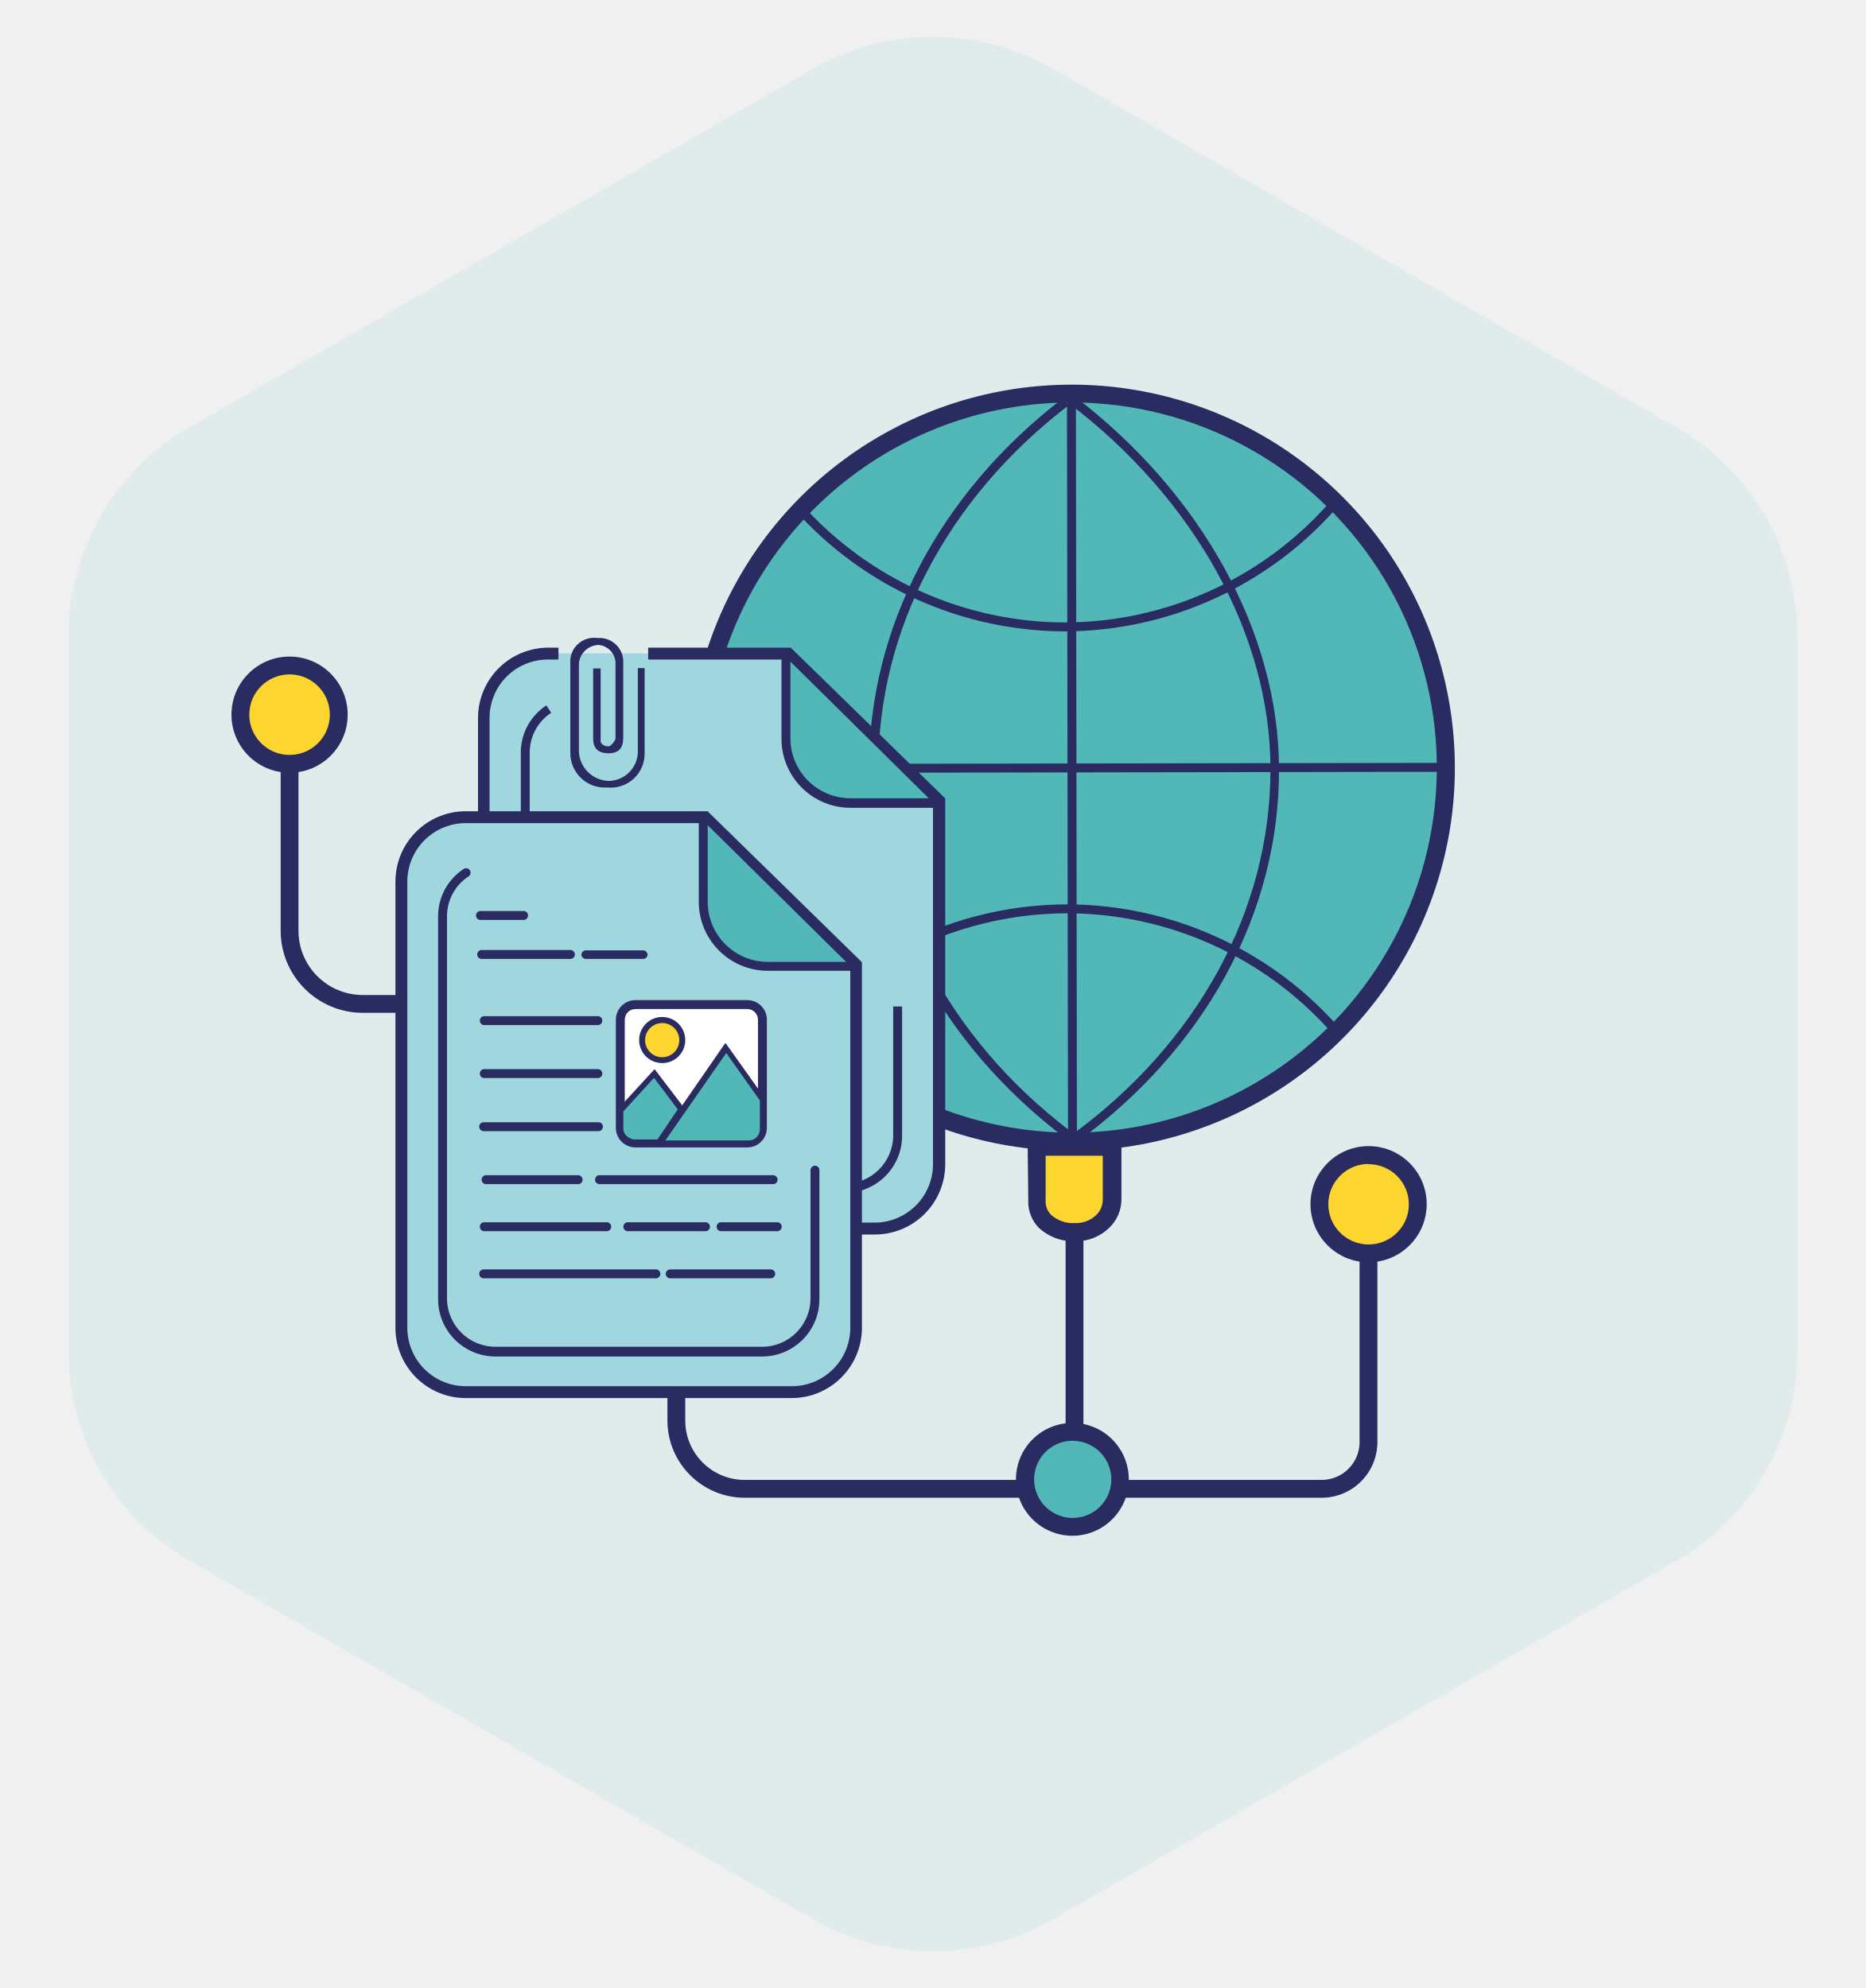
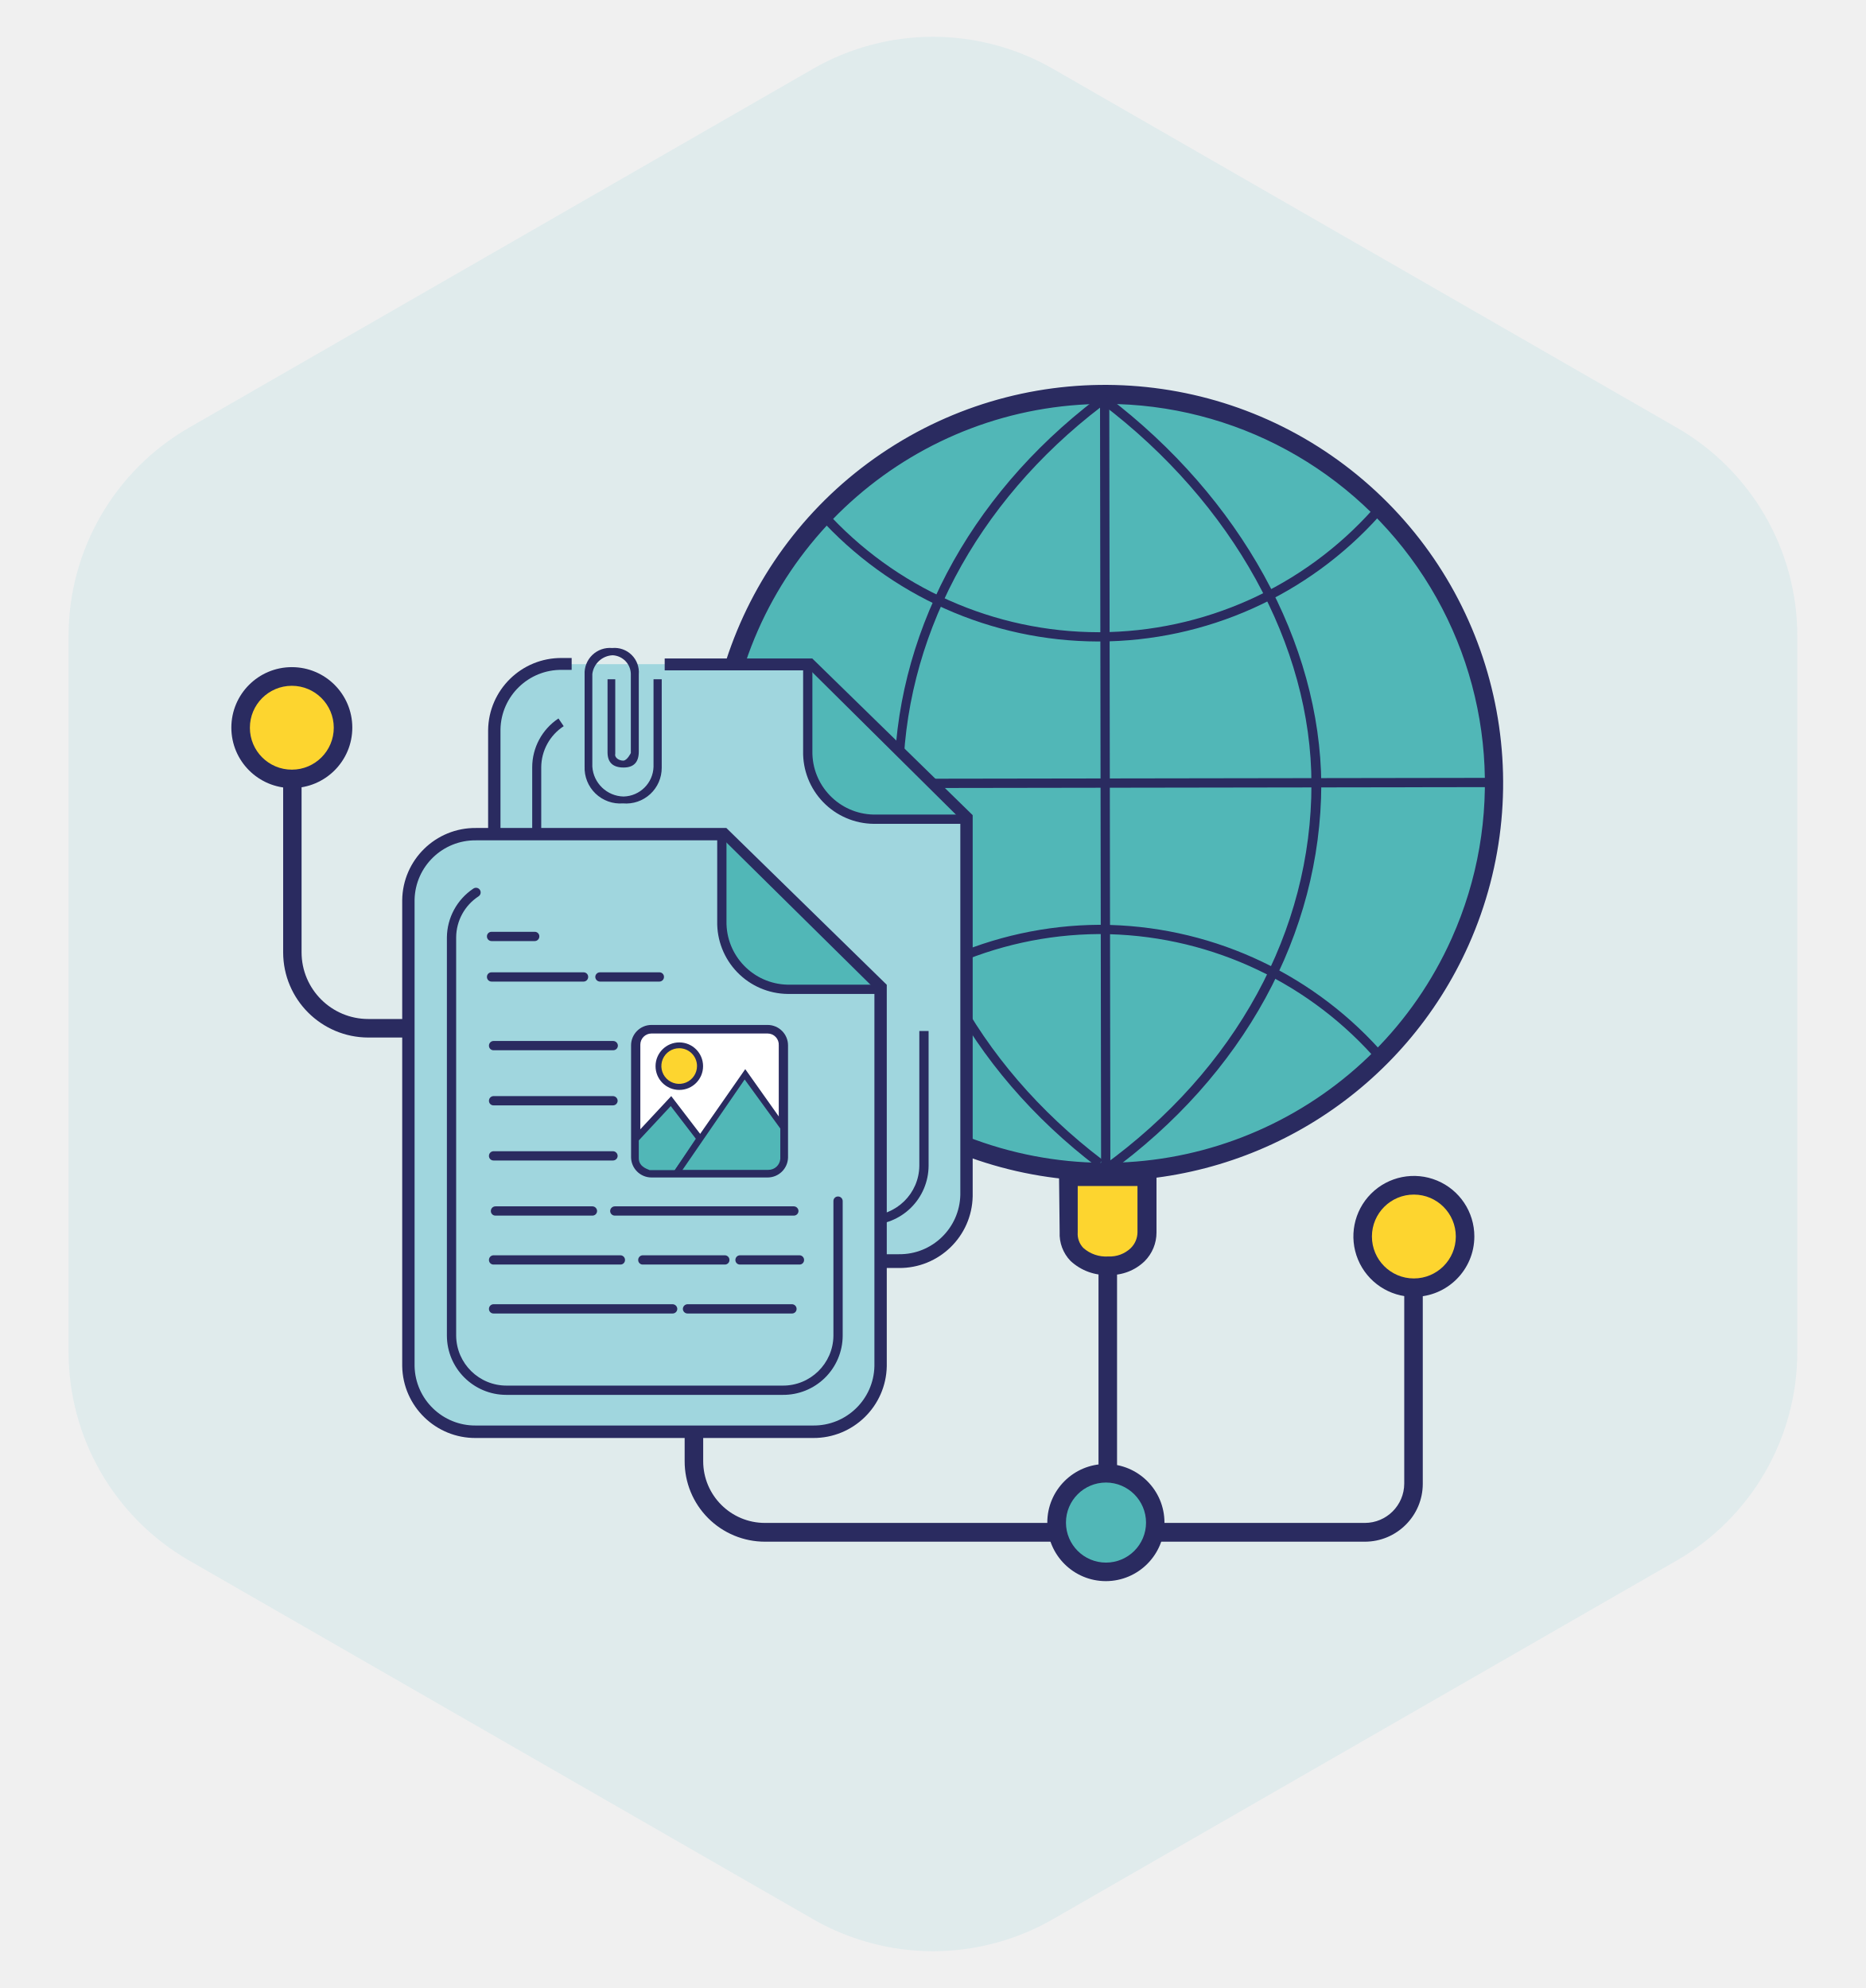
<svg xmlns="http://www.w3.org/2000/svg" viewBox="0 0 157.03 167.35">
  <defs>
    <style>.web_svg__cls-5{fill:#a0d6de}.web_svg__cls-2{fill:#51b7b7}.web_svg__cls-3{fill:#2a2b60}.web_svg__cls-4{fill:#fdd52f}</style>
  </defs>
-   <g id="web_svg__Web">
-     <path d="M151.26 113.81V53.54A20.24 20.24 0 0 0 141.12 36L88.61 5.79a20.25 20.25 0 0 0-20.18 0L15.91 36A20.24 20.24 0 0 0 5.77 53.54v60.27a20.27 20.27 0 0 0 10.14 17.55l52.52 30.2a20.25 20.25 0 0 0 20.18 0l52.51-30.2a20.27 20.27 0 0 0 10.14-17.55z" opacity=".2" fill="#a0d6de" />
-     <circle class="web_svg__cls-2" cx="90.22" cy="64.64" r="31.47" />
-     <path class="web_svg__cls-3" d="M90.2 96.88a32.25 32.25 0 1 1 29.44-19.11A32.31 32.31 0 0 1 90.2 96.88zm.06-63a30.73 30.73 0 1 0 28 43.24 30.73 30.73 0 0 0-28-43.24z" />
-     <path class="web_svg__cls-3" transform="rotate(-.08 93.06 64.523)" d="M89.84 33.17h.75v63.28h-.75z" />
-     <path class="web_svg__cls-3" d="M58.75 65.07l-.01-.75 62.46-.1v.75l-62.45.1zM67.64 86.81l-.56-.5a30.62 30.62 0 0 1 22.67-10.18h.06a30.58 30.58 0 0 1 22.64 10.1l-.56.5a29.81 29.81 0 0 0-22.08-9.85h-.06a29.89 29.89 0 0 0-22.11 9.93zM89.66 53.15A30.58 30.58 0 0 1 67 43.05l.55-.51a29.83 29.83 0 0 0 22.1 9.86 29.82 29.82 0 0 0 22.1-9.94l.56.5a30.59 30.59 0 0 1-22.6 10.19z" />
-     <path class="web_svg__cls-3" d="M90.48 96.25l-.44-.6c10.75-7.79 16.9-19.06 16.88-30.93 0-11.22-6.37-22.73-17-30.8l.45-.6c10.79 8.21 17.25 20 17.27 31.4.05 12.11-6.22 23.61-17.16 31.53z" />
-     <path class="web_svg__cls-3" d="M89.58 95.75c-10.42-7.93-16.42-19.26-16.44-31.08s5.93-23.18 16.33-31.15l.46.6c-10.22 7.83-16.06 19-16 30.55S79.8 87.37 90 95.16zM89.68 99.77h1.5v25.56h-1.5z" />
-     <path class="web_svg__cls-3" d="M111.24 126.08H62.68a6.51 6.51 0 0 1-6.51-6.5V85.26H30.52a6.92 6.92 0 0 1-6.9-6.91V61.5h1.5v16.85a5.41 5.41 0 0 0 5.4 5.41h27.15v35.82a5 5 0 0 0 5 5h48.56a3.19 3.19 0 0 0 3.19-3.18v-16.54h1.5v16.54a4.69 4.69 0 0 1-4.68 4.68z" />
-     <circle class="web_svg__cls-2" cx="90.28" cy="124.54" r="3.99" />
-     <path class="web_svg__cls-3" d="M90.28 129.28a4.75 4.75 0 1 1 4.72-4.74 4.75 4.75 0 0 1-4.72 4.74zm0-8a3.25 3.25 0 1 0 3.25 3.25 3.25 3.25 0 0 0-3.25-3.24z" />
-     <path class="web_svg__cls-4" d="M87.24 96.54l.05 4.5c-.05 1.61 1.25 2.7 3.23 2.7a2.88 2.88 0 0 0 3.11-2.7v-4.5z" />
-     <path class="web_svg__cls-3" d="M90.52 104.49a4.28 4.28 0 0 1-3.11-1.15 3.12 3.12 0 0 1-.87-2.33l-.06-5.22h7.9V101a3.33 3.33 0 0 1-1 2.33 4 4 0 0 1-2.86 1.16zM88 97.29V101a1.61 1.61 0 0 0 .45 1.26 2.77 2.77 0 0 0 2 .7 2.47 2.47 0 0 0 1.81-.68 1.81 1.81 0 0 0 .55-1.26v-3.73z" />
-     <circle class="web_svg__cls-4" cx="115.18" cy="101.37" r="4.14" />
-     <path class="web_svg__cls-3" d="M115.18 106.26a4.89 4.89 0 1 1 4.89-4.89 4.9 4.9 0 0 1-4.89 4.89zm0-8.28a3.39 3.39 0 1 0 3.39 3.39 3.39 3.39 0 0 0-3.39-3.37z" />
-     <path class="web_svg__cls-5" d="M47 55h-.79a5.43 5.43 0 0 0-5.47 5.35v37.7a5.43 5.43 0 0 0 5.47 5.35h27.31A5.43 5.43 0 0 0 79 98.07V67.42L66.3 55H54.55" />
-     <path class="web_svg__cls-3" d="M73.52 103.92H46.23a5.92 5.92 0 0 1-6-5.85v-37.7a5.92 5.92 0 0 1 6-5.85H47v1h-.8a4.91 4.91 0 0 0-5 4.85v37.7a4.92 4.92 0 0 0 5 4.85h27.32a4.92 4.92 0 0 0 5-4.85V67.63L66.1 55.52H54.55v-1h12l13 12.69v30.86a5.92 5.92 0 0 1-6.03 5.85z" />
-     <path class="web_svg__cls-2" d="M66.14 55.32v6.73a5.45 5.45 0 0 0 5.33 5.53h7.08" />
-     <path class="web_svg__cls-3" d="M78.55 68h-7.08a5.81 5.81 0 0 1-5.7-5.9v-6.78h.75v6.73a5.06 5.06 0 0 0 5 5.15h7.08zM71.06 100.42H48.69a4.82 4.82 0 0 1-4.86-4.78V63.38a4.74 4.74 0 0 1 2.15-4l.41.62a4 4 0 0 0-1.81 3.34v32.3a4.07 4.07 0 0 0 4.11 4h22.37a4.07 4.07 0 0 0 4.11-4V84.73h.75v10.91a4.82 4.82 0 0 1-4.86 4.78z" />
-     <path class="web_svg__cls-3" d="M53.68 56.24v7.09a2.49 2.49 0 0 1-2.43 2.41 2.59 2.59 0 0 1-2.53-2.43v-7.49a1.73 1.73 0 0 1 1.64-1.53 1.56 1.56 0 0 1 1.44 1.51v6.42s-.3.61-.62.61-.71-.22-.63-.56v-6h-.63v5.92c0 .84.46 1.22 1.3 1.22s1.23-.43 1.23-1.28v-6.28a2 2 0 0 0-2.16-2.14A2 2 0 0 0 48 55.87v7.42a2.9 2.9 0 0 0 3.11 3 2.85 2.85 0 0 0 3.14-2.91v-7.14z" />
-     <circle class="web_svg__cls-4" cx="24.37" cy="60.16" r="4.14" />
-     <path class="web_svg__cls-3" d="M24.37 65.05a4.89 4.89 0 1 1 4.89-4.89 4.89 4.89 0 0 1-4.89 4.89zm0-8.28a3.39 3.39 0 1 0 3.39 3.39 3.39 3.39 0 0 0-3.39-3.39z" />
-     <path class="web_svg__cls-5" d="M47.59 68.79h11.76L72 81.19v30.65a5.44 5.44 0 0 1-5.48 5.35H39.28a5.43 5.43 0 0 1-5.48-5.35v-37.7a5.43 5.43 0 0 1 5.48-5.35h8.31z" />
-     <path class="web_svg__cls-3" d="M66.56 117.69H39.28a5.92 5.92 0 0 1-6-5.85v-37.7a5.92 5.92 0 0 1 6-5.85h20.27L72.54 81v30.86a5.92 5.92 0 0 1-5.98 5.83zm-27.28-48.4a4.92 4.92 0 0 0-5 4.85v37.7a4.92 4.92 0 0 0 5 4.85h27.28a4.92 4.92 0 0 0 5-4.85V81.4L59.14 69.29z" />
-     <path class="web_svg__cls-2" d="M59.19 69.1v6.73a5.44 5.44 0 0 0 5.32 5.52h7.08" />
-     <path class="web_svg__cls-3" d="M71.59 81.72h-7.08a5.81 5.81 0 0 1-5.7-5.9V69.1h.75v6.72a5.06 5.06 0 0 0 5 5.15h7.08zM64.1 114.19H41.74a4.83 4.83 0 0 1-4.87-4.78V77.15a4.76 4.76 0 0 1 2.15-4 .37.37 0 0 1 .42.62 4 4 0 0 0-1.82 3.34v32.26a4.08 4.08 0 0 0 4.12 4H64.1a4.07 4.07 0 0 0 4.11-4V98.5a.38.38 0 0 1 .38-.37.37.37 0 0 1 .37.37v10.91a4.82 4.82 0 0 1-4.86 4.78z" />
-     <path class="web_svg__cls-3" d="M50.37 95.22H40.7a.38.38 0 0 1-.37-.38.37.37 0 0 1 .37-.37h9.67a.37.37 0 0 1 .37.37.38.38 0 0 1-.37.38zM48.71 99.68h-7.86a.38.38 0 0 1 0-.75h7.86a.38.38 0 0 1 0 .75zM65 99.68H50.52a.38.38 0 1 1 0-.75H65a.38.38 0 1 1 0 .75zM59.43 103.64h-6.65a.38.38 0 0 1 0-.75h6.65a.38.38 0 0 1 0 .75zM65.47 103.64h-4.84a.38.38 0 0 1 0-.75h4.84a.38.38 0 0 1 0 .75zM51 103.64H40.7a.38.38 0 0 1 0-.75H51a.38.38 0 1 1 0 .75zM64.86 107.61h-8.45a.38.38 0 0 1-.38-.38.37.37 0 0 1 .38-.37h8.45a.37.37 0 0 1 .38.37.38.38 0 0 1-.38.38zM55.2 107.61H40.7a.38.38 0 0 1-.37-.38.37.37 0 0 1 .37-.37h14.5a.36.36 0 0 1 .37.37.37.37 0 0 1-.37.38zM50.37 90.75H40.7a.38.38 0 0 1 0-.75h9.67a.38.38 0 0 1 0 .75zM50.37 86.29H40.7a.38.38 0 0 1 0-.75h9.67a.38.38 0 0 1 0 .75z" />
-     <rect x="52.21" y="84.57" width="11.96" height="11.65" rx="1.27" ry="1.27" fill="#fff" />
-     <path class="web_svg__cls-3" d="M62.89 96.59h-9.41a1.65 1.65 0 0 1-1.65-1.65v-9.1a1.65 1.65 0 0 1 1.65-1.65h9.41a1.65 1.65 0 0 1 1.65 1.65v9.1a1.65 1.65 0 0 1-1.65 1.65zm-9.41-11.65a.9.9 0 0 0-.9.9v9.1a.9.9 0 0 0 .9.9h9.41a.9.9 0 0 0 .9-.9v-9.1a.9.9 0 0 0-.9-.9z" />
-     <circle class="web_svg__cls-4" cx="55.74" cy="87.56" r="1.69" />
-     <path class="web_svg__cls-3" d="M55.74 89.49a1.94 1.94 0 1 1 1.93-1.93 1.93 1.93 0 0 1-1.93 1.93zm0-3.37a1.44 1.44 0 1 0 1.43 1.44 1.44 1.44 0 0 0-1.43-1.44z" />
-     <path class="web_svg__cls-2" d="M52.21 93.46l2.86-3.07 2.31 3-1.87 2.8h-2.22S52.21 96 52.21 95z" />
-     <path class="web_svg__cls-3" d="M55.64 96.47h-2.35A1.47 1.47 0 0 1 52 95v-1.64L55.09 90l2.6 3.41zm-3.18-2.91V95c0 .76.83.91.87.92h2l1.71-2.53-2-2.66z" />
-     <path class="web_svg__cls-2" d="M64.13 92.5l-3-4.27-5.56 8H63a1.19 1.19 0 0 0 1.21-1.15v-2.57z" />
-     <path class="web_svg__cls-3" d="M63 96.47h-7.95l6-8.68 3.19 4.48h.14v2.78A1.43 1.43 0 0 1 63 96.47zM56 96h7a.93.93 0 0 0 .95-.9v-2.46l-2.83-4zM54.13 80.72H49.3a.37.37 0 0 1-.37-.37.38.38 0 0 1 .37-.35h4.83a.38.38 0 0 1 .37.38.37.37 0 0 1-.37.34zM44 77.44h-3.5a.38.38 0 1 1 0-.75H44a.38.38 0 1 1 0 .75zM48 80.72h-7.46a.37.37 0 0 1-.38-.37.38.38 0 0 1 .38-.38H48a.38.38 0 0 1 .38.38.37.37 0 0 1-.38.37z" />
+   <g id="first_group">
+     <path id="web_svg___g_" data-name="&lt;g&gt;" d="M151.26 113.81V53.54A20.24 20.24 0 0 0 141.12 36L88.61 5.79a20.25 20.25 0 0 0-20.18 0L15.91 36A20.24 20.24 0 0 0 5.77 53.54v60.27a20.27 20.27 0 0 0 10.14 17.55l52.52 30.2a20.25 20.25 0 0 0 20.18 0l52.51-30.2a20.27 20.27 0 0 0 10.14-17.55z" opacity=".2" fill="#a0d6de" />
+     <g id="web_svg__icon">
+       <circle class="web_svg__cls-2" cx="93.01" cy="65.91" r="32.71" />
+       <path class="web_svg__cls-3" d="M93 99.42a33.51 33.51 0 1 1 30.6-19.87A33.54 33.54 0 0 1 93 99.42zM93.05 34a31.94 31.94 0 1 0 29.12 45 31.93 31.93 0 0 0-29.12-45z" />
+       <path class="web_svg__cls-3" transform="rotate(-.08 93.06 64.523)" d="M92.62 33.2h.78v65.78h-.78z" />
+       <path class="web_svg__cls-3" d="M60.3 66.36l-.01-.78 64.93-.1v.78l-64.92.1zM69.54 89l-.54-.56a31.82 31.82 0 0 1 23.52-10.59h.06a31.81 31.81 0 0 1 23.54 10.5l-.58.52a31 31 0 0 0-23-10.24h-.06A31 31 0 0 0 69.54 89zM92.42 54a31.78 31.78 0 0 1-23.54-10.5l.58-.52a31 31 0 0 0 23 10.24h.06a31 31 0 0 0 23-10.32l.58.52A31.78 31.78 0 0 1 92.48 54z" />
+       <path class="web_svg__cls-3" d="M93.28 98.77l-.46-.63C104 90.05 110.39 78.33 110.37 66c0-11.67-6.62-23.64-17.64-32l.47-.62c11.22 8.54 17.92 20.74 18 32.65-.03 12.56-6.54 24.5-17.92 32.74z" />
+       <path class="web_svg__cls-3" d="M92.35 98.25C81.51 90 75.28 78.23 75.26 65.94s6.16-24.09 17-32.37l.48.62C82.09 42.32 76 53.89 76 65.94s6.14 23.59 16.78 31.69zM92.45 102.43h1.56V129h-1.56z" />
+       <path class="web_svg__cls-3" d="M114.86 129.78H64.38a6.76 6.76 0 0 1-6.76-6.78V87.34H31a7.18 7.18 0 0 1-7.17-7.17V62.65h1.55v17.52A5.62 5.62 0 0 0 31 85.78h28.18V123a5.2 5.2 0 0 0 5.2 5.2h50.48a3.32 3.32 0 0 0 3.32-3.31v-17.17h1.56v17.19a4.88 4.88 0 0 1-4.88 4.87z" />
+       <circle class="web_svg__cls-2" cx="93.08" cy="128.17" r="4.15" />
+       <path class="web_svg__cls-3" d="M93.08 133.1a4.93 4.93 0 1 1 4.92-4.93 4.94 4.94 0 0 1-4.92 4.93zm0-8.3a3.37 3.37 0 1 0 3.37 3.37 3.38 3.38 0 0 0-3.37-3.37z" />
+       <path class="web_svg__cls-4" d="M89.91 99.06v4.68c0 1.68 1.3 2.81 3.36 2.81a3 3 0 0 0 3.23-2.8v-4.69z" />
+       <path class="web_svg__cls-3" d="M93.32 107.33a4.44 4.44 0 0 1-3.23-1.19 3.27 3.27 0 0 1-.91-2.42l-.06-5.43h8.21v5.46a3.41 3.41 0 0 1-1 2.42 4.14 4.14 0 0 1-3.01 1.16zm-2.62-7.49v3.89a1.71 1.71 0 0 0 .47 1.32 2.88 2.88 0 0 0 2.11.72 2.56 2.56 0 0 0 1.88-.7 1.89 1.89 0 0 0 .57-1.32v-3.91z" />
+       <circle class="web_svg__cls-4" cx="118.96" cy="104.09" r="4.31" />
+       <path class="web_svg__cls-3" d="M119 109.17a5.09 5.09 0 1 1 5.08-5.08 5.09 5.09 0 0 1-5.08 5.08zm0-8.61a3.53 3.53 0 1 0 3.52 3.53 3.53 3.53 0 0 0-3.52-3.53z" />
+       <path class="web_svg__cls-5" d="M48.11 55.91h-.82a5.64 5.64 0 0 0-5.69 5.56v39.19a5.64 5.64 0 0 0 5.69 5.56h28.36a5.64 5.64 0 0 0 5.69-5.56V68.8L68.15 55.91H55.93" />
+       <path class="web_svg__cls-3" d="M75.65 106.74H47.29a6.15 6.15 0 0 1-6.21-6.08V61.47a6.15 6.15 0 0 1 6.21-6.08h.82v1h-.82a5.11 5.11 0 0 0-5.17 5v39.19a5.11 5.11 0 0 0 5.17 5h28.36a5.11 5.11 0 0 0 5.17-5V69L67.94 56.43h-12v-1h12.42l13.5 13.19v32.08a6.16 6.16 0 0 1-6.21 6.04z" />
+       <path class="web_svg__cls-2" d="M68 56.23v7A5.66 5.66 0 0 0 73.52 69h7.36" />
+       <path class="web_svg__cls-3" d="M80.88 69.35h-7.36a6 6 0 0 1-5.93-6.13v-7h.78v7a5.26 5.26 0 0 0 5.15 5.35h7.36zM73.09 103.11H49.84a5 5 0 0 1-5.05-5V64.6A4.94 4.94 0 0 1 47 60.48l.44.65a4.16 4.16 0 0 0-1.89 3.47v33.54a4.24 4.24 0 0 0 4.27 4.19h23.27a4.24 4.24 0 0 0 4.28-4.19V86.79h.78v11.35a5 5 0 0 1-5.06 4.97z" />
+       <path class="web_svg__cls-3" d="M55 57.18v7.37a2.58 2.58 0 0 1-2.52 2.5 2.69 2.69 0 0 1-2.63-2.52v-7.79a1.8 1.8 0 0 1 1.71-1.58 1.61 1.61 0 0 1 1.53 1.56v6.67s-.31.64-.64.64-.75-.23-.67-.58v-6.27h-.65v6.15c0 .88.48 1.28 1.35 1.28s1.28-.46 1.28-1.34v-6.5a2.05 2.05 0 0 0-2.24-2.22 2.13 2.13 0 0 0-2.32 2.24v7.72a3 3 0 0 0 3.23 3.12 3 3 0 0 0 3.26-3v-7.45z" />
+       <circle class="web_svg__cls-4" cx="24.56" cy="61.25" r="4.31" />
+       <path class="web_svg__cls-3" d="M24.56 66.34a5.09 5.09 0 1 1 5.09-5.09 5.09 5.09 0 0 1-5.09 5.09zm0-8.61a3.53 3.53 0 1 0 3.53 3.52 3.53 3.53 0 0 0-3.53-3.52z" />
+       <path class="web_svg__cls-5" d="M48.7 70.22h12.22l13.19 12.9V115a5.64 5.64 0 0 1-5.69 5.56H40.06a5.64 5.64 0 0 1-5.69-5.56V75.78a5.65 5.65 0 0 1 5.69-5.56h8.64z" />
+       <path class="web_svg__cls-3" d="M68.42 121.05H40.06a6.15 6.15 0 0 1-6.21-6.05V75.78a6.15 6.15 0 0 1 6.21-6.08h21.07l13.5 13.2V115a6.16 6.16 0 0 1-6.21 6.05zM40.06 70.74a5.11 5.11 0 0 0-5.17 5V115a5.11 5.11 0 0 0 5.17 5h28.36a5.11 5.11 0 0 0 5.17-5V83.34l-12.88-12.6z" />
+       <path class="web_svg__cls-2" d="M60.75 70.54v7a5.66 5.66 0 0 0 5.54 5.74h7.36" />
+       <path class="web_svg__cls-3" d="M73.65 83.67h-7.36a6 6 0 0 1-5.93-6.13v-7h.78v7a5.26 5.26 0 0 0 5.15 5.35h7.36zM65.86 117.42H42.61a5 5 0 0 1-5-5V78.91a5 5 0 0 1 2.23-4.11.39.39 0 1 1 .44.65 4.16 4.16 0 0 0-1.89 3.46v33.54a4.24 4.24 0 0 0 4.27 4.19h23.2a4.24 4.24 0 0 0 4.28-4.19v-11.34a.38.38 0 0 1 .39-.39.39.39 0 0 1 .39.39v11.34a5 5 0 0 1-5.06 4.97z" />
+       <path class="web_svg__cls-3" d="M51.59 97.69H41.54a.38.38 0 0 1-.39-.39.39.39 0 0 1 .39-.39h10.05a.4.4 0 0 1 .39.39.39.39 0 0 1-.39.39zM49.86 102.33H41.7a.38.38 0 0 1-.39-.39.39.39 0 0 1 .39-.39h8.16a.4.4 0 0 1 .39.39.39.39 0 0 1-.39.39zM66.81 102.33H51.74a.39.39 0 0 1-.39-.39.4.4 0 0 1 .39-.39h15.07a.4.4 0 0 1 .39.39.39.39 0 0 1-.39.39zM61 106.45h-6.9a.38.38 0 0 1-.39-.39.39.39 0 0 1 .39-.39H61a.39.39 0 0 1 .39.39.38.38 0 0 1-.39.39zM67.28 106.45h-5a.38.38 0 0 1-.39-.39.39.39 0 0 1 .39-.39h5a.39.39 0 0 1 .39.39.38.38 0 0 1-.39.39zM52.21 106.45H41.54a.38.38 0 0 1-.39-.39.39.39 0 0 1 .39-.39h10.67a.39.39 0 0 1 .39.39.38.38 0 0 1-.39.39zM66.65 110.57h-8.79a.39.39 0 0 1-.39-.39.4.4 0 0 1 .39-.39h8.79a.39.39 0 0 1 .39.39.38.38 0 0 1-.39.39zM56.61 110.57H41.54a.38.38 0 0 1-.39-.39.39.39 0 0 1 .39-.39h15.07a.4.4 0 0 1 .39.39.39.39 0 0 1-.39.39zM51.59 93.05H41.54a.38.38 0 0 1-.39-.39.39.39 0 0 1 .39-.39h10.05a.4.4 0 0 1 .39.39.39.39 0 0 1-.39.39zM51.59 88.41H41.54a.38.38 0 0 1-.39-.39.39.39 0 0 1 .39-.39h10.05A.4.4 0 0 1 52 88a.39.39 0 0 1-.41.41z" />
+       <rect x="53.5" y="86.62" width="12.43" height="12.11" rx="1.27" ry="1.27" fill="#fff" />
+       <path class="web_svg__cls-3" d="M64.6 99.12h-9.78a1.72 1.72 0 0 1-1.71-1.71V88a1.72 1.72 0 0 1 1.71-1.72h9.78A1.72 1.72 0 0 1 66.32 88v9.46a1.72 1.72 0 0 1-1.72 1.66zM54.82 87a.94.94 0 0 0-.93.94v9.46a.93.93 0 0 0 .93.93h9.78a.94.94 0 0 0 .94-.93V88a.94.94 0 0 0-.94-1z" />
+       <circle class="web_svg__cls-4" cx="57.17" cy="89.73" r="1.75" />
+       <path class="web_svg__cls-3" d="M57.17 91.75a2 2 0 1 1 2-2 2 2 0 0 1-2 2zm0-3.51a1.5 1.5 0 1 0 1.49 1.49 1.5 1.5 0 0 0-1.49-1.49z" />
+       <path class="web_svg__cls-2" d="M53.5 95.86l3-3.19 2.41 3.15-2 2.91H54.6s-1.12-.18-1.12-1.21z" />
+       <path class="web_svg__cls-3" d="M57.06 99h-2.44a1.54 1.54 0 0 1-1.38-1.47v-1.77l3.25-3.49 2.71 3.54zm-3.3-3v1.5c0 .79.87.94.9 1h2.13l1.77-2.64-2.11-2.75z" />
+       <path class="web_svg__cls-2" d="M65.89 94.87l-3.17-4.44-5.72 8.3h7.72a1.23 1.23 0 0 0 1.26-1.19v-2.66z" />
+       <path class="web_svg__cls-3" d="M64.67 99h-8.22l6.27-9L66 94.63h.16v2.89A1.49 1.49 0 0 1 64.67 99zm-7.23-.52h7.23a1 1 0 0 0 1-.93V95l-3-4.13zM55.49 82.63h-5a.4.4 0 0 1-.39-.39.39.39 0 0 1 .39-.39h5a.38.38 0 0 1 .39.39.39.39 0 0 1-.39.39zM45 79.22h-3.63a.39.39 0 0 1-.39-.39.38.38 0 0 1 .39-.39H45a.38.38 0 0 1 .39.39.39.39 0 0 1-.39.39zM49.11 82.63h-7.74a.39.39 0 0 1-.39-.39.38.38 0 0 1 .39-.39h7.74a.38.38 0 0 1 .39.39.39.39 0 0 1-.39.39z" />
+     </g>
  </g>
</svg>
